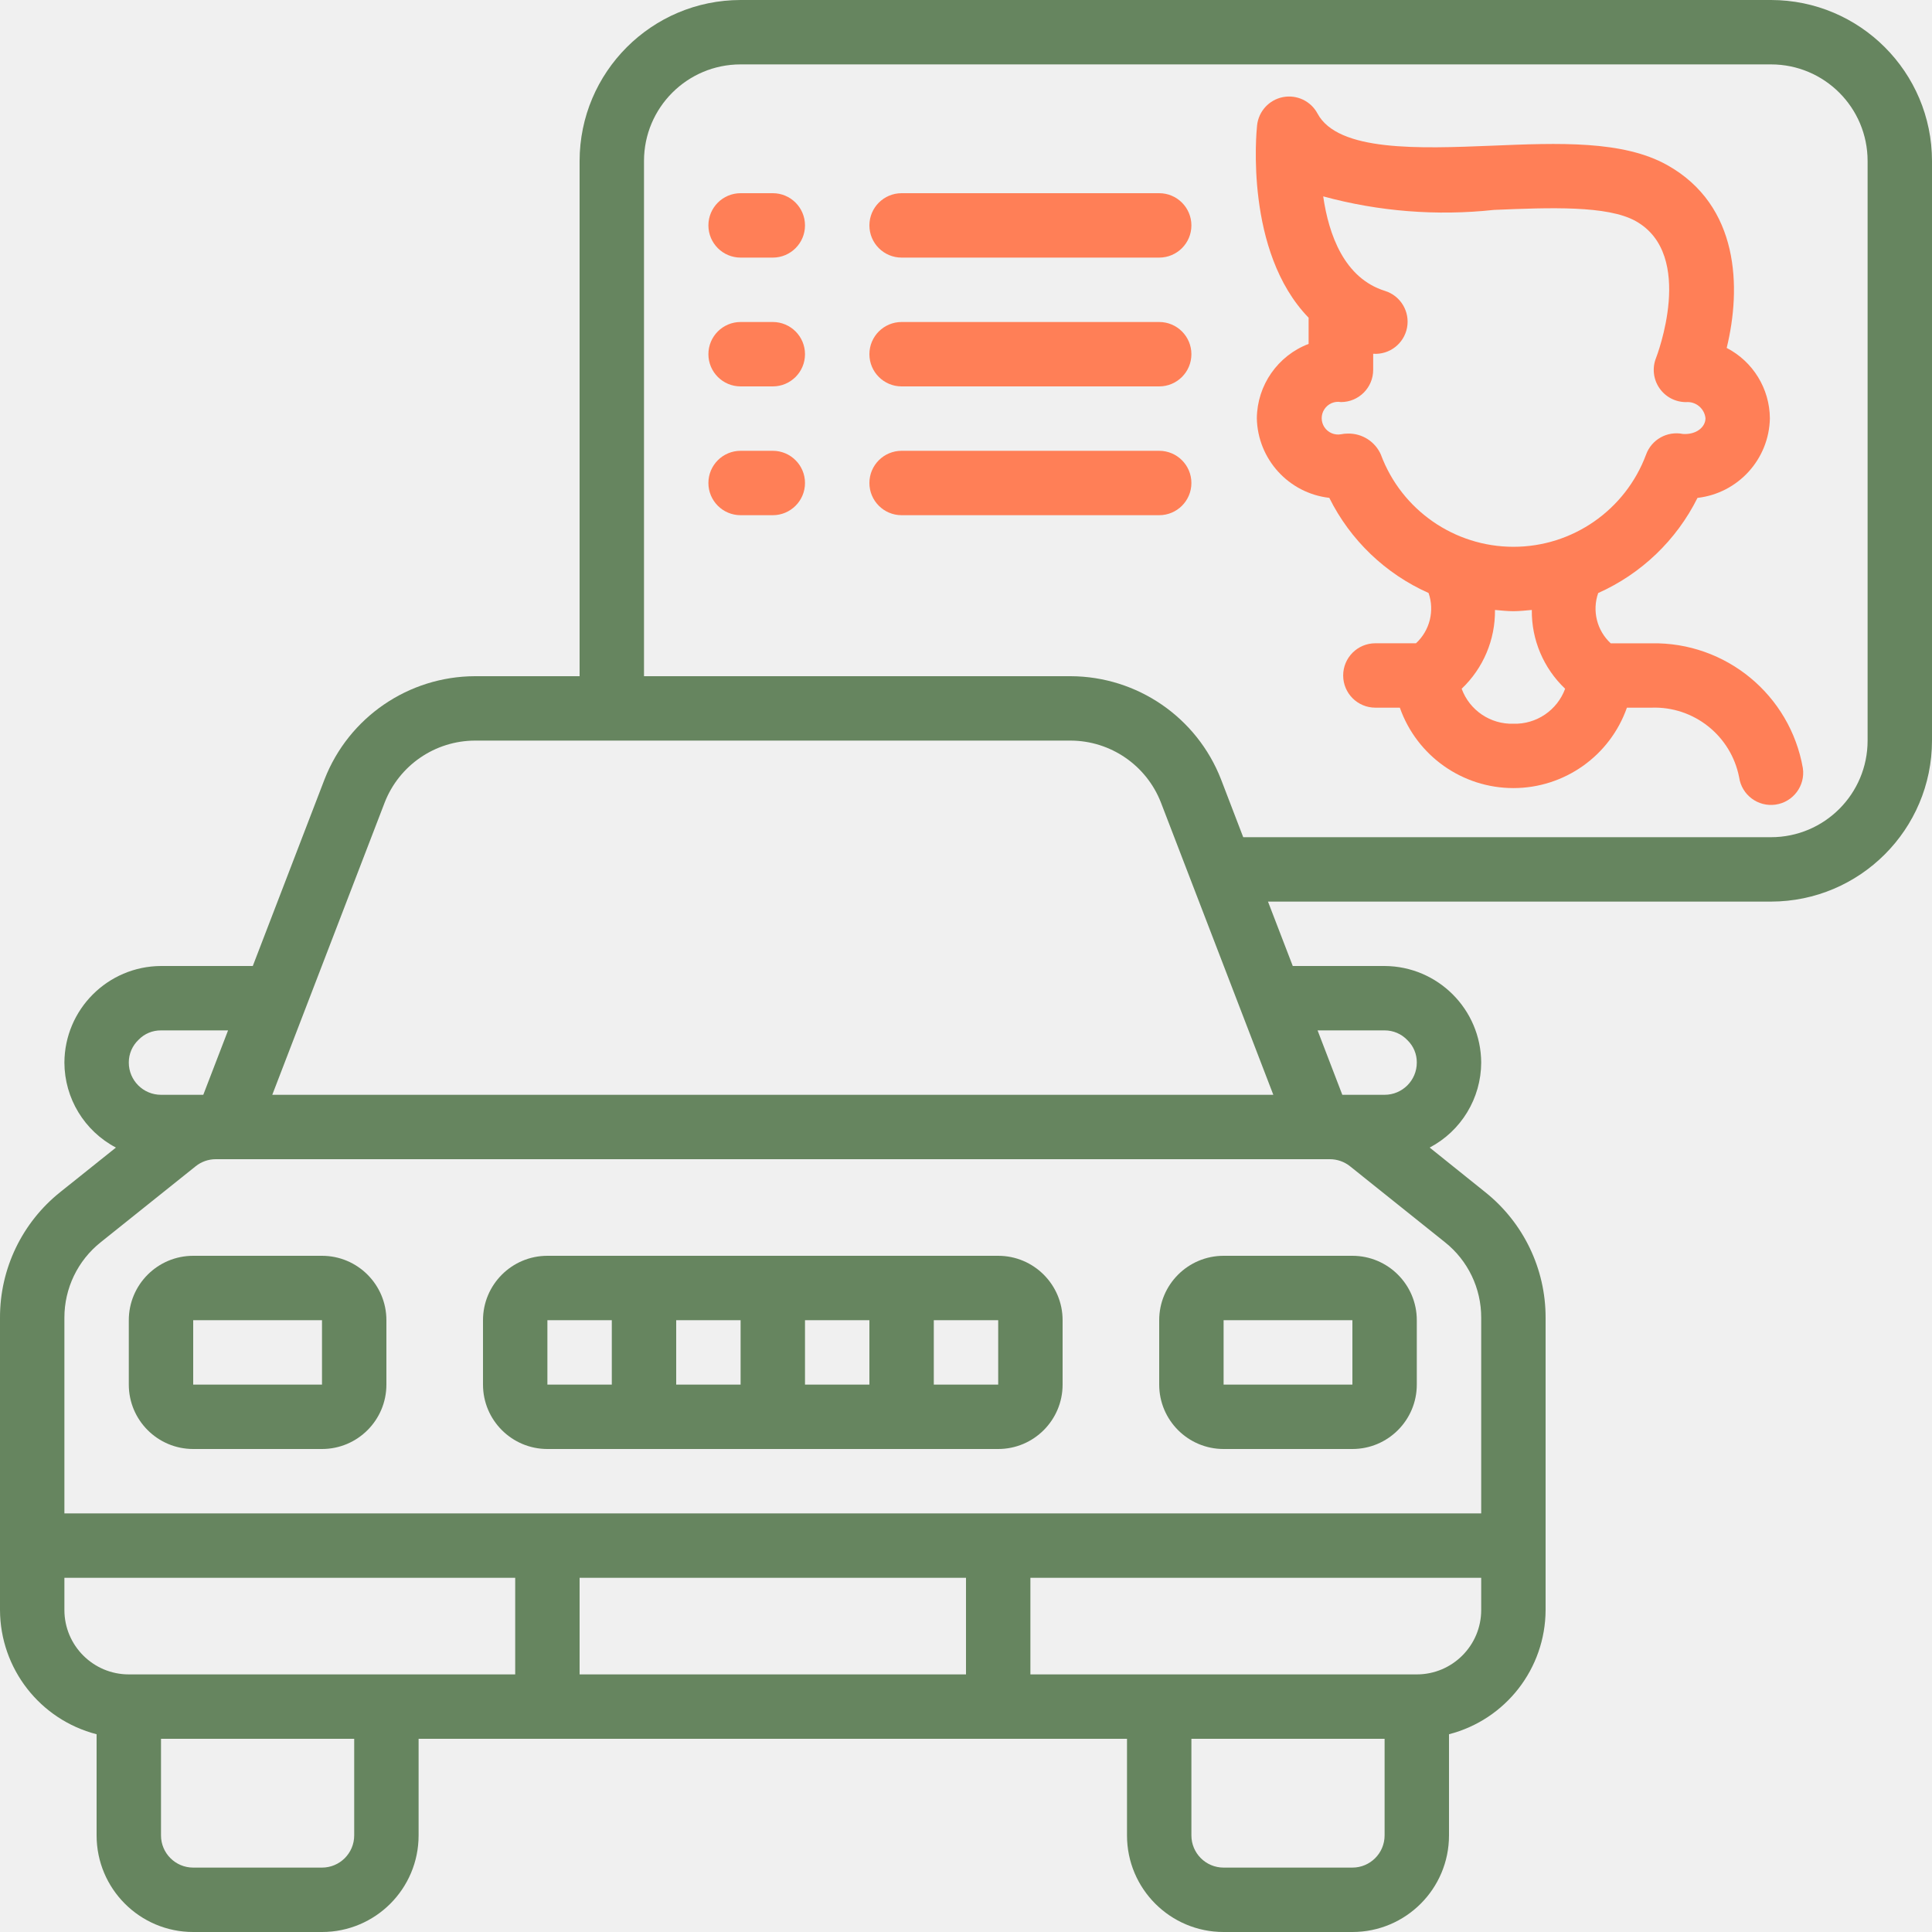
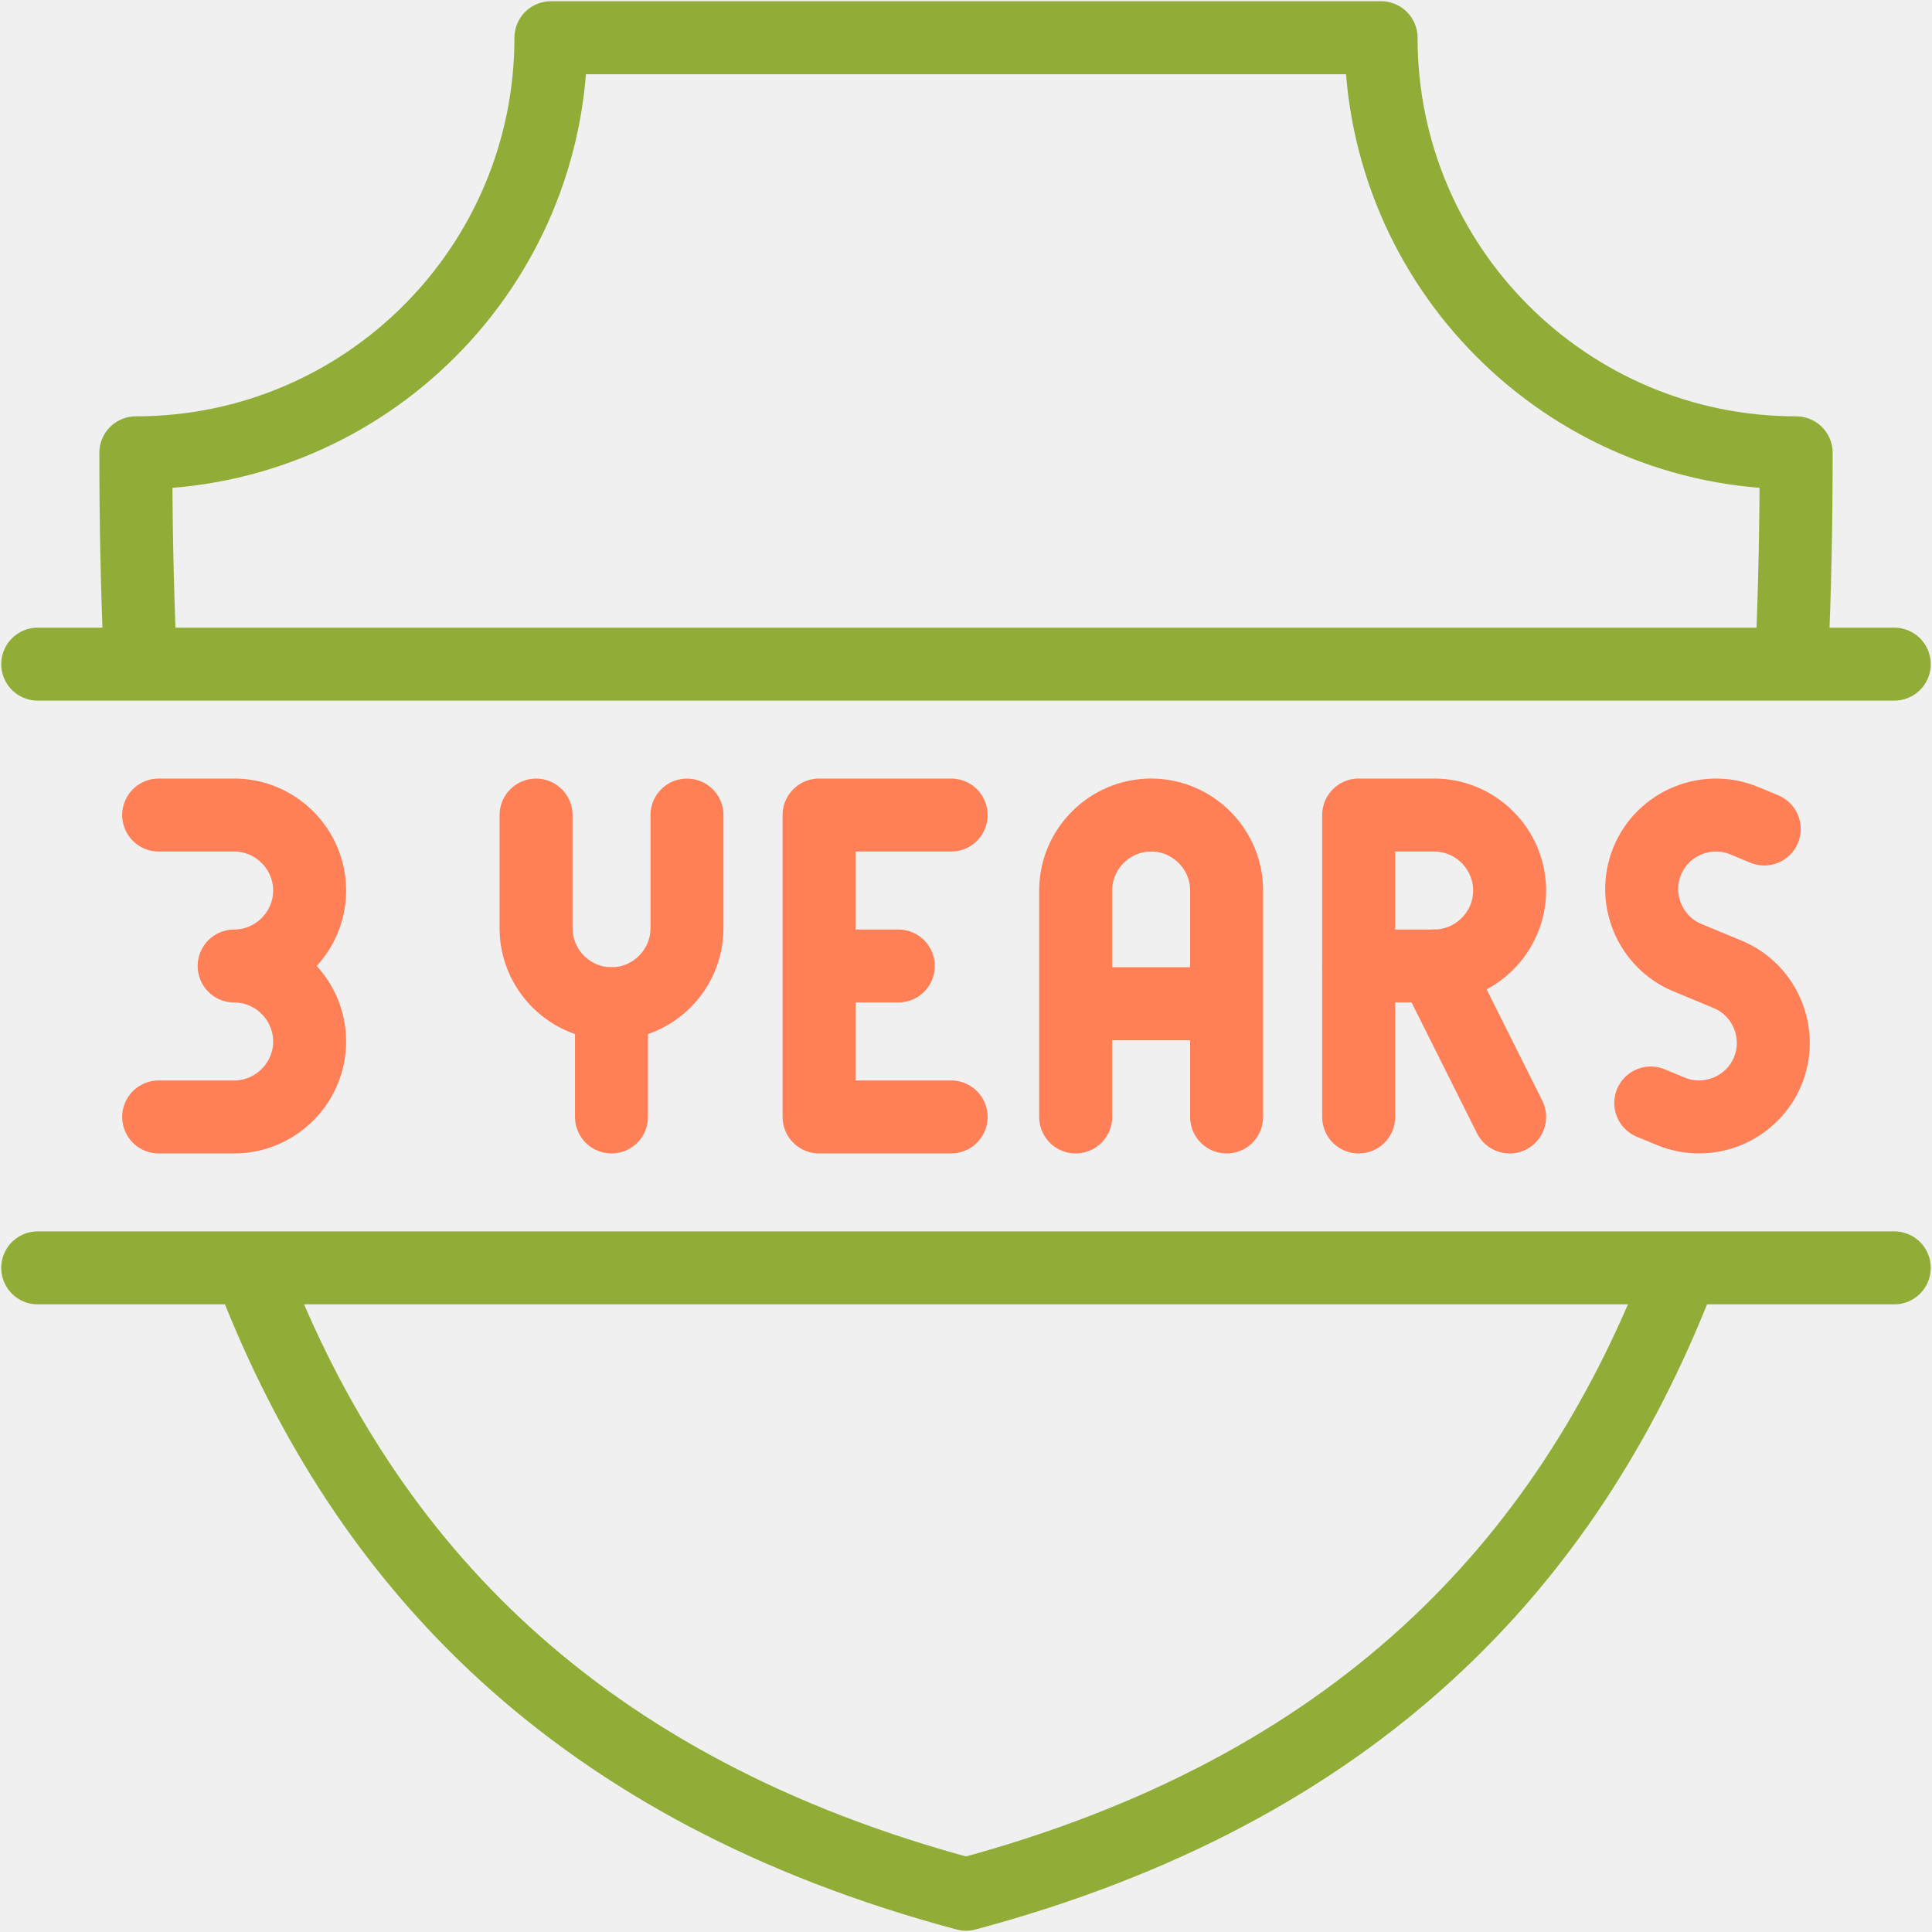
<svg xmlns="http://www.w3.org/2000/svg" width="45" height="45" viewBox="0 0 45 45" fill="none">
-   <g clip-path="url(#clip0_1_465)">
-     <path d="M7.5 29.25H4.5C3.672 29.25 3 29.922 3 30.75V32.25C3 33.078 3.672 33.75 4.5 33.75H7.5C8.328 33.75 9 33.078 9 32.25V30.75C9 29.922 8.328 29.25 7.5 29.25ZM4.5 32.25V30.75H7.5V32.25H4.5Z" fill="#66855F" />
-     <path d="M23.25 29.25H12.75C11.922 29.25 11.25 29.922 11.25 30.75V32.25C11.25 33.078 11.922 33.75 12.75 33.75H23.25C24.078 33.75 24.75 33.078 24.75 32.25V30.75C24.75 29.922 24.078 29.25 23.25 29.25ZM18.75 30.75H20.25V32.25H18.75V30.75ZM17.25 32.25H15.75V30.75H17.25V32.25ZM12.75 30.75H14.25V32.25H12.75V30.75ZM21.75 32.25V30.75H23.25V32.25H21.75Z" fill="#66855F" />
-     <path d="M27 30.75V32.25C27 33.078 27.672 33.75 28.5 33.75H31.5C32.328 33.75 33 33.078 33 32.25V30.75C33 29.922 32.328 29.25 31.5 29.25H28.5C27.672 29.25 27 29.922 27 30.75ZM31.5 32.25H28.5V30.75H31.5V32.25Z" fill="#66855F" />
-     <path d="M41.25 0H17.25C15.18 0.002 13.502 1.68 13.5 3.75V15.75H11.06C9.512 15.756 8.124 16.707 7.56 18.15L5.888 22.5H3.75C2.51 22.506 1.506 23.51 1.5 24.75C1.503 25.581 1.964 26.342 2.7 26.729L1.406 27.764C0.515 28.474 -0.003 29.552 1.35139e-05 30.692V37.5C0.005 38.864 0.929 40.053 2.25 40.394V42.75C2.25 43.993 3.257 45 4.5 45H7.5C8.743 45 9.75 43.993 9.75 42.75V40.5H26.25V42.75C26.25 43.993 27.257 45 28.5 45H31.5C32.743 45 33.75 43.993 33.75 42.75V40.394C35.071 40.053 35.995 38.864 36 37.5V30.692C36.002 29.553 35.483 28.476 34.593 27.767L33.3 26.729C34.035 26.342 34.497 25.581 34.5 24.75C34.494 23.51 33.49 22.506 32.25 22.5H30.111L29.534 21H41.25C43.32 20.997 44.998 19.32 45 17.25V3.75C44.998 1.68 43.32 0.002 41.25 0ZM8.96 18.692C9.298 17.826 10.13 17.254 11.06 17.25H24.94C25.869 17.254 26.702 17.826 27.04 18.692L29.658 25.5H6.342L8.96 18.692ZM3.23 24.216C3.366 24.076 3.554 23.998 3.75 24H5.312L4.735 25.5H3.75C3.336 25.5 3 25.164 3 24.75C2.999 24.548 3.082 24.355 3.23 24.216ZM1.5 37.5V36.75H12V39H3C2.172 39 1.5 38.328 1.5 37.5ZM8.25 42.75C8.25 43.164 7.914 43.5 7.5 43.5H4.5C4.086 43.5 3.75 43.164 3.75 42.75V40.5H8.25V42.75ZM13.5 39V36.75H22.5V39H13.5ZM32.25 42.75C32.25 43.164 31.914 43.5 31.5 43.5H28.5C28.086 43.5 27.75 43.164 27.75 42.75V40.5H32.25V42.75ZM34.5 37.5C34.5 38.328 33.828 39 33 39H24V36.75H34.5V37.5ZM34.5 30.692L34.5 35.25H1.5L1.5 30.692C1.499 30.008 1.81 29.361 2.345 28.935L4.558 27.164C4.69 27.058 4.855 27 5.025 27H30.975C31.145 27 31.311 27.058 31.444 27.164L33.657 28.935C34.192 29.361 34.502 30.008 34.5 30.692ZM32.25 24C32.452 23.999 32.645 24.082 32.784 24.23C32.924 24.366 33.002 24.554 33 24.75C33 25.164 32.664 25.5 32.25 25.5H31.265L30.689 24L32.25 24ZM43.5 17.25C43.5 18.493 42.493 19.5 41.25 19.5H28.957L28.439 18.15C27.876 16.707 26.488 15.756 24.94 15.75H15V3.75C15 2.507 16.007 1.5 17.25 1.5H41.25C42.493 1.5 43.5 2.507 43.5 3.75V17.25Z" fill="#66855F" />
-     <path d="M38.465 14.984H37.517C37.195 14.687 37.08 14.227 37.225 13.813C38.229 13.365 39.047 12.582 39.538 11.597C40.485 11.488 41.206 10.695 41.224 9.742C41.218 9.052 40.831 8.421 40.218 8.104C40.559 6.709 40.518 4.787 38.831 3.844C37.801 3.269 36.313 3.328 34.737 3.394C33.064 3.461 31.164 3.537 30.687 2.644C30.532 2.354 30.205 2.199 29.882 2.262C29.559 2.325 29.315 2.592 29.28 2.919C29.264 3.063 28.988 5.864 30.48 7.4V8.01C29.761 8.285 29.283 8.971 29.274 9.74C29.293 10.694 30.014 11.487 30.962 11.596C31.451 12.581 32.269 13.364 33.274 13.812C33.418 14.226 33.303 14.686 32.981 14.983H32.035C31.62 14.983 31.285 15.319 31.285 15.733C31.285 16.147 31.62 16.483 32.035 16.483H32.605C33 17.605 34.06 18.356 35.25 18.356C36.439 18.356 37.499 17.605 37.894 16.483H38.465C39.453 16.447 40.319 17.136 40.508 18.106C40.567 18.516 40.947 18.8 41.357 18.741C41.767 18.682 42.052 18.301 41.992 17.891C41.694 16.185 40.197 14.951 38.465 14.984ZM32.165 10.592C32.032 10.286 31.727 10.091 31.393 10.099C31.34 10.099 31.286 10.104 31.234 10.115C31.084 10.142 30.932 10.077 30.848 9.95C30.764 9.823 30.764 9.658 30.848 9.531C30.932 9.403 31.084 9.338 31.234 9.365C31.648 9.365 31.984 9.029 31.984 8.615V8.24C32.363 8.267 32.702 8.005 32.773 7.631C32.843 7.257 32.623 6.89 32.26 6.776C31.31 6.481 30.949 5.467 30.82 4.574C32.115 4.927 33.465 5.033 34.799 4.889C36.097 4.835 37.441 4.782 38.099 5.15C39.505 5.936 38.581 8.314 38.573 8.336C38.48 8.567 38.508 8.829 38.648 9.036C38.787 9.242 39.02 9.366 39.269 9.366C39.497 9.346 39.7 9.513 39.724 9.741C39.724 9.947 39.513 10.127 39.2 10.108C38.832 10.033 38.466 10.238 38.339 10.591C37.858 11.88 36.627 12.736 35.252 12.736C33.876 12.736 32.645 11.88 32.164 10.591L32.165 10.592ZM35.25 16.857C34.715 16.873 34.229 16.545 34.045 16.042C34.548 15.565 34.829 14.9 34.821 14.207C34.964 14.219 35.105 14.236 35.25 14.236C35.395 14.236 35.536 14.219 35.679 14.207C35.67 14.9 35.952 15.565 36.455 16.042C36.271 16.544 35.785 16.873 35.25 16.857Z" fill="#FF7F57" />
-     <path d="M18 4.5H17.25C16.836 4.5 16.5 4.836 16.5 5.25C16.5 5.664 16.836 6 17.25 6H18C18.414 6 18.75 5.664 18.75 5.25C18.75 4.836 18.414 4.5 18 4.5Z" fill="#FF7F57" />
-     <path d="M27 4.5H21C20.586 4.5 20.25 4.836 20.25 5.25C20.25 5.664 20.586 6 21 6H27C27.414 6 27.75 5.664 27.75 5.25C27.75 4.836 27.414 4.5 27 4.5Z" fill="#FF7F57" />
-     <path d="M18 7.5H17.25C16.836 7.5 16.5 7.836 16.5 8.25C16.5 8.664 16.836 9 17.25 9H18C18.414 9 18.75 8.664 18.75 8.25C18.75 7.836 18.414 7.5 18 7.5Z" fill="#FF7F57" />
-     <path d="M27 7.5H21C20.586 7.5 20.25 7.836 20.25 8.25C20.25 8.664 20.586 9 21 9H27C27.414 9 27.75 8.664 27.75 8.25C27.75 7.836 27.414 7.5 27 7.5Z" fill="#FF7F57" />
-     <path d="M18 10.5H17.25C16.836 10.5 16.5 10.836 16.5 11.25C16.5 11.664 16.836 12 17.25 12H18C18.414 12 18.75 11.664 18.75 11.25C18.75 10.836 18.414 10.5 18 10.5Z" fill="#FF7F57" />
-     <path d="M27 10.5H21C20.586 10.5 20.25 10.836 20.25 11.25C20.25 11.664 20.586 12 21 12H27C27.414 12 27.75 11.664 27.75 11.25C27.75 10.836 27.414 10.5 27 10.5Z" fill="#FF7F57" />
+   <g clip-path="url(#clip0_36_1982)">
+     <mask id="mask0_36_1982" style="mask-type:luminance" maskUnits="userSpaceOnUse" x="0" y="0" width="45" height="45">
+       <path d="M0 3.8147e-06H45V45H0V3.8147e-06Z" fill="white" />
+     </mask>
+     <g mask="url(#mask0_36_1982)">
+       <path d="M41.739 15.204C41.808 13.665 41.836 12.109 41.836 10.547C36.496 10.547 32.168 6.218 32.168 0.879H12.832C12.832 6.218 8.504 10.547 3.164 10.547C3.164 12.109 3.192 13.665 3.261 15.204M5.922 29.796C8.52 36.436 13.426 41.69 22.5 44.121C31.574 41.69 36.481 36.436 39.078 29.796" stroke="#91AD37" stroke-width="1.7" stroke-miterlimit="22.926" stroke-linecap="round" stroke-linejoin="round" />
+       <path d="M0.879 15.469H44.121M44.121 29.531H0.879" stroke="#91AD37" stroke-width="1.7" stroke-miterlimit="22.926" stroke-linecap="round" stroke-linejoin="round" />
+       <path d="M12.486 18.985V21.621C12.486 22.588 13.277 23.379 14.243 23.379C15.21 23.379 16.001 22.588 16.001 21.621V18.985" stroke="#FF7F57" stroke-width="1.7" stroke-miterlimit="22.926" stroke-linecap="round" stroke-linejoin="round" />
+       <path d="M14.243 23.379V26.016" stroke="#FF7F57" stroke-width="1.7" stroke-miterlimit="22.926" stroke-linecap="round" stroke-linejoin="round" />
+       <path d="M22.154 26.016H19.078V18.984H22.154" stroke="#FF7F57" stroke-width="1.7" stroke-miterlimit="22.926" stroke-linecap="round" stroke-linejoin="round" />
+       <path d="M19.385 22.5H20.923" stroke="#FF7F57" stroke-width="1.7" stroke-miterlimit="22.926" stroke-linecap="round" stroke-linejoin="round" />
+       <path d="M25.054 26.016V20.742C25.054 19.775 25.845 18.984 26.812 18.984C27.779 18.984 28.57 19.775 28.57 20.742V26.016" stroke="#FF7F57" stroke-width="1.7" stroke-miterlimit="22.926" stroke-linecap="round" stroke-linejoin="round" />
+       <path d="M25.428 23.379H28.196" stroke="#FF7F57" stroke-width="1.7" stroke-miterlimit="22.926" stroke-linecap="round" stroke-linejoin="round" />
+       <path d="M31.646 26.016V22.5" stroke="#FF7F57" stroke-width="1.7" stroke-miterlimit="22.926" stroke-linecap="round" stroke-linejoin="round" />
+       <path d="M31.646 18.984H33.404C34.371 18.984 35.162 19.775 35.162 20.742C35.162 21.709 34.371 22.5 33.404 22.5H31.646V18.984Z" stroke="#FF7F57" stroke-width="1.7" stroke-miterlimit="22.926" stroke-linecap="round" stroke-linejoin="round" />
+       <path d="M33.404 22.5L35.162 26.016" stroke="#FF7F57" stroke-width="1.7" stroke-miterlimit="22.926" stroke-linecap="round" stroke-linejoin="round" />
+       <path d="M41.093 19.309L40.625 19.115C39.748 18.752 38.732 19.172 38.369 20.05C38.005 20.927 38.426 21.943 39.303 22.306L39.771 22.5L40.238 22.694C41.116 23.057 41.536 24.073 41.173 24.95C40.809 25.828 39.794 26.248 38.916 25.885L38.449 25.691" stroke="#FF7F57" stroke-width="1.7" stroke-miterlimit="22.926" stroke-linecap="round" stroke-linejoin="round" />
+       <path d="M3.696 26.016H5.454C6.421 26.016 7.212 25.225 7.212 24.258C7.212 23.291 6.421 22.5 5.454 22.5C6.421 22.5 7.212 21.709 7.212 20.742C7.212 19.775 6.421 18.984 5.454 18.984H3.696" stroke="#FF7F57" stroke-width="1.7" stroke-miterlimit="22.926" stroke-linecap="round" stroke-linejoin="round" />
+     </g>
  </g>
  <defs>
-     <clipPath id="clip0_1_465">
+     <clipPath id="clip0_36_1982">
      <rect width="45" height="45" fill="white" />
    </clipPath>
  </defs>
</svg>
